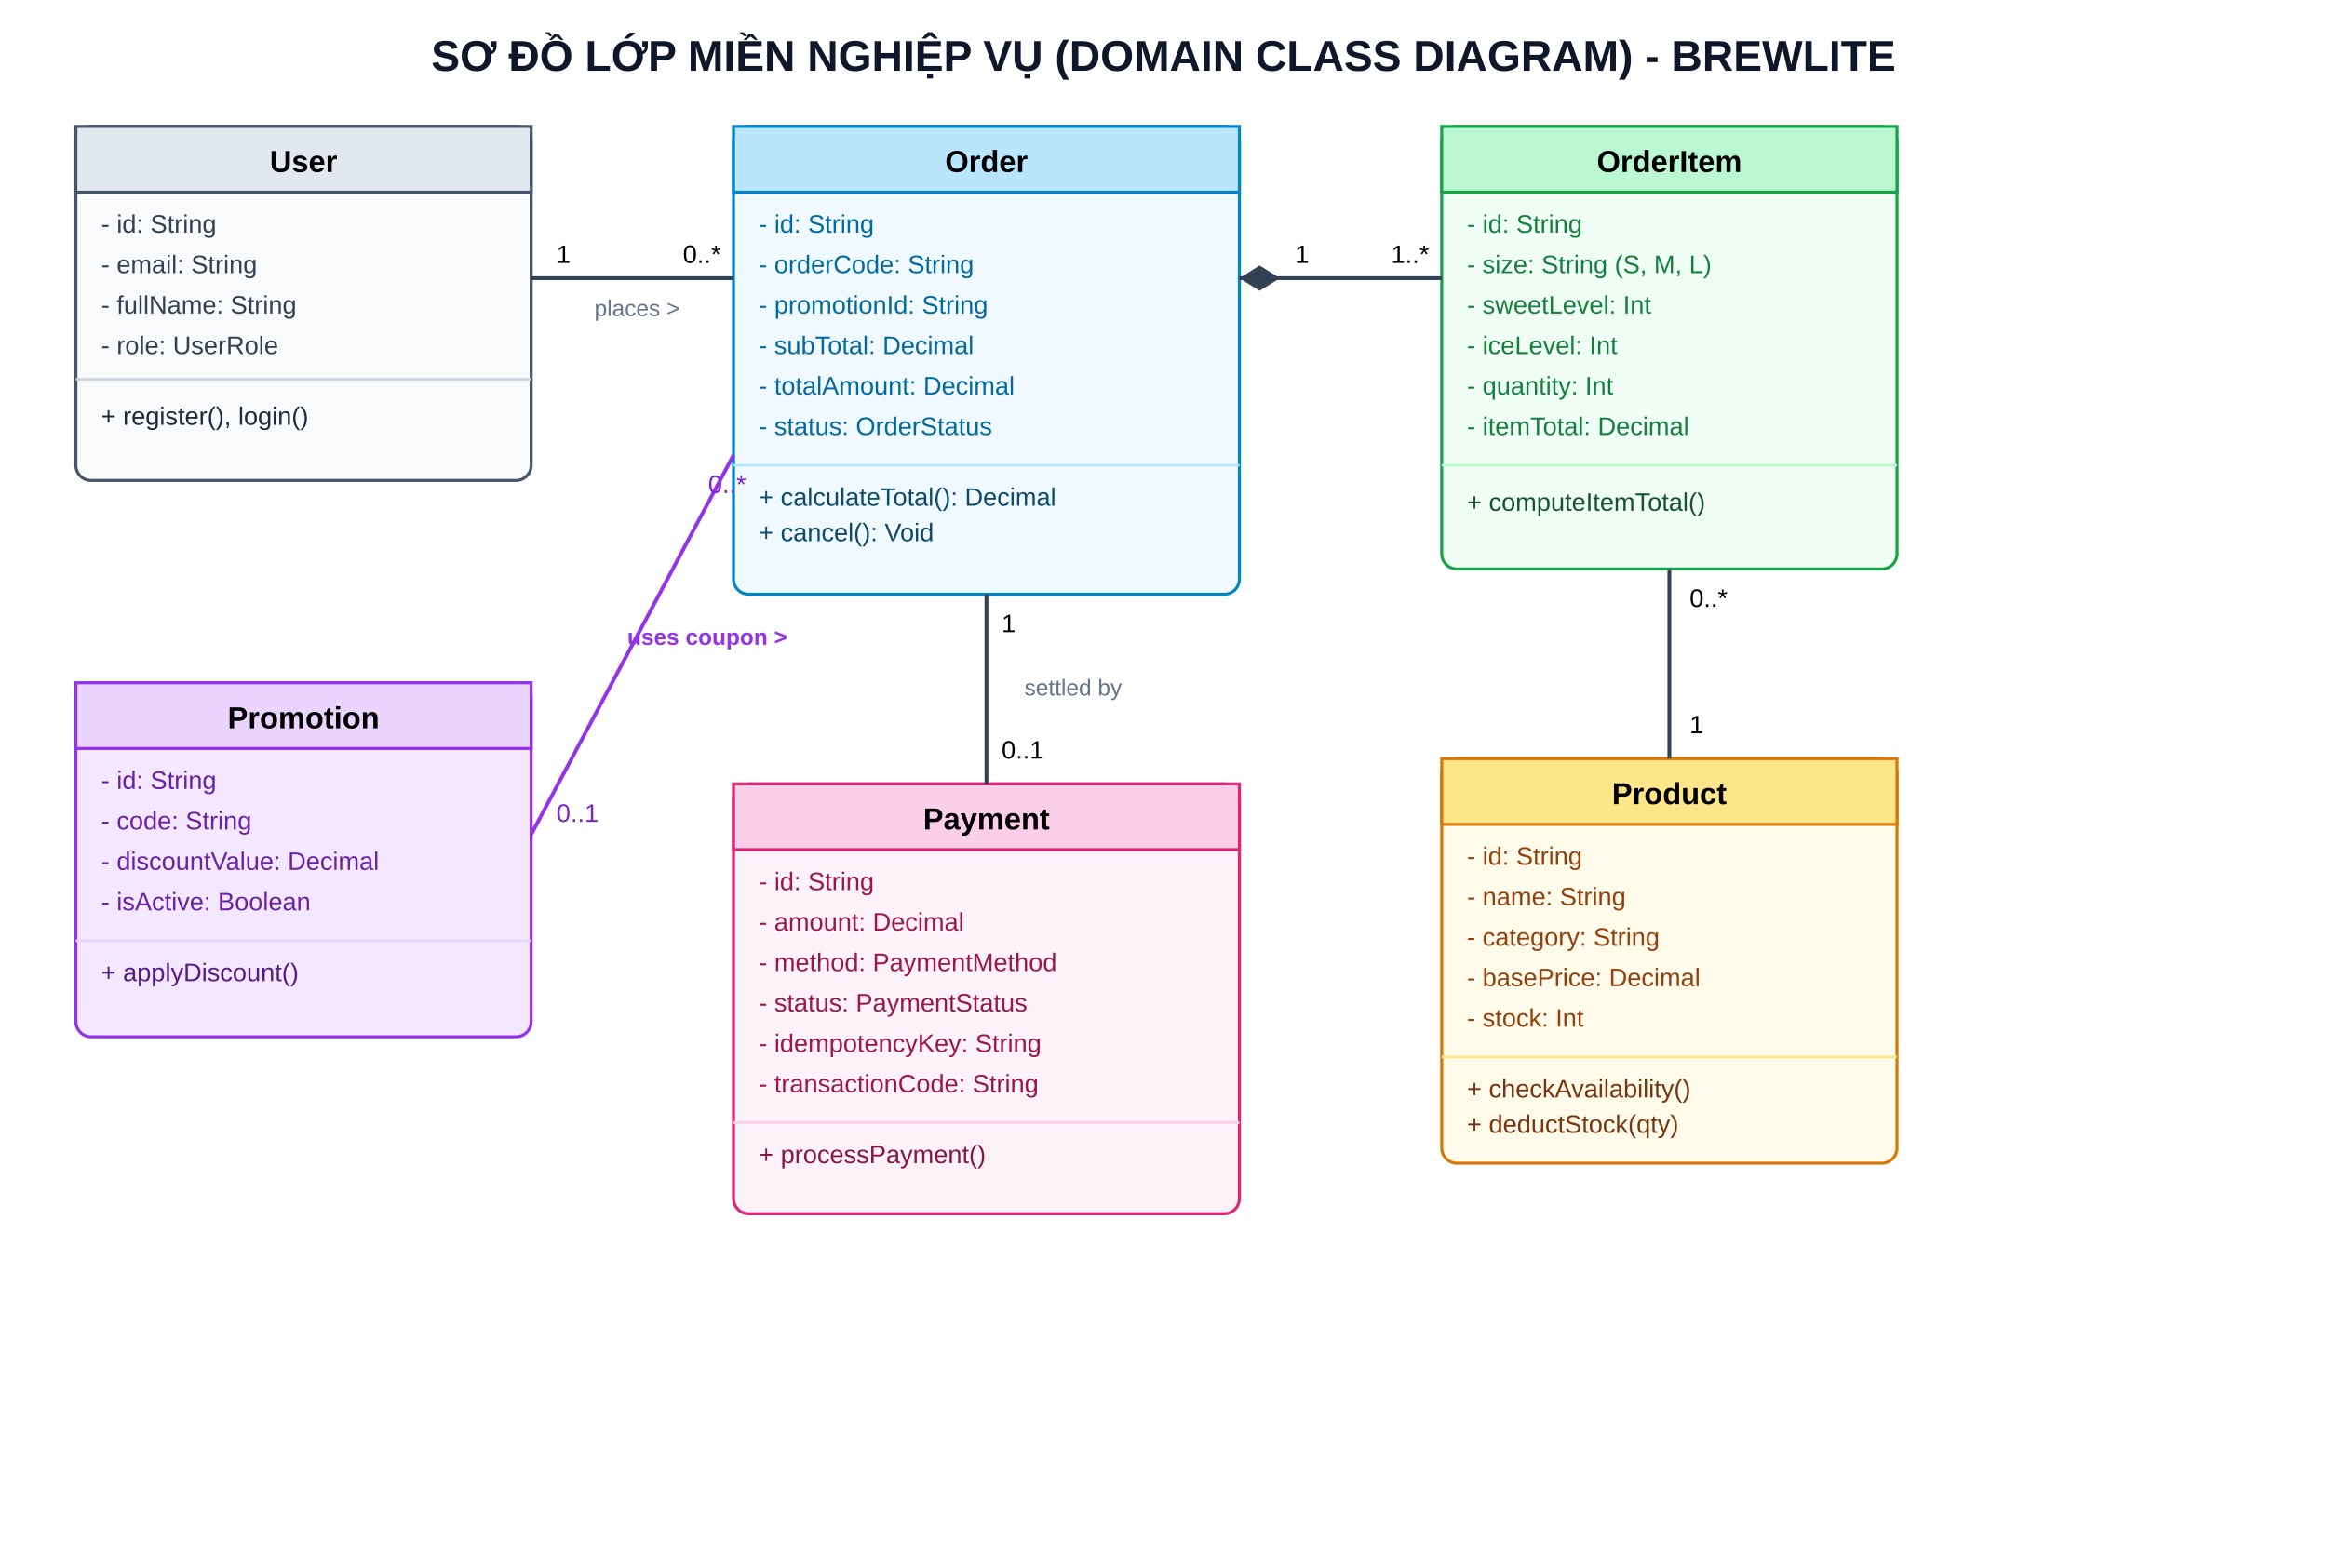
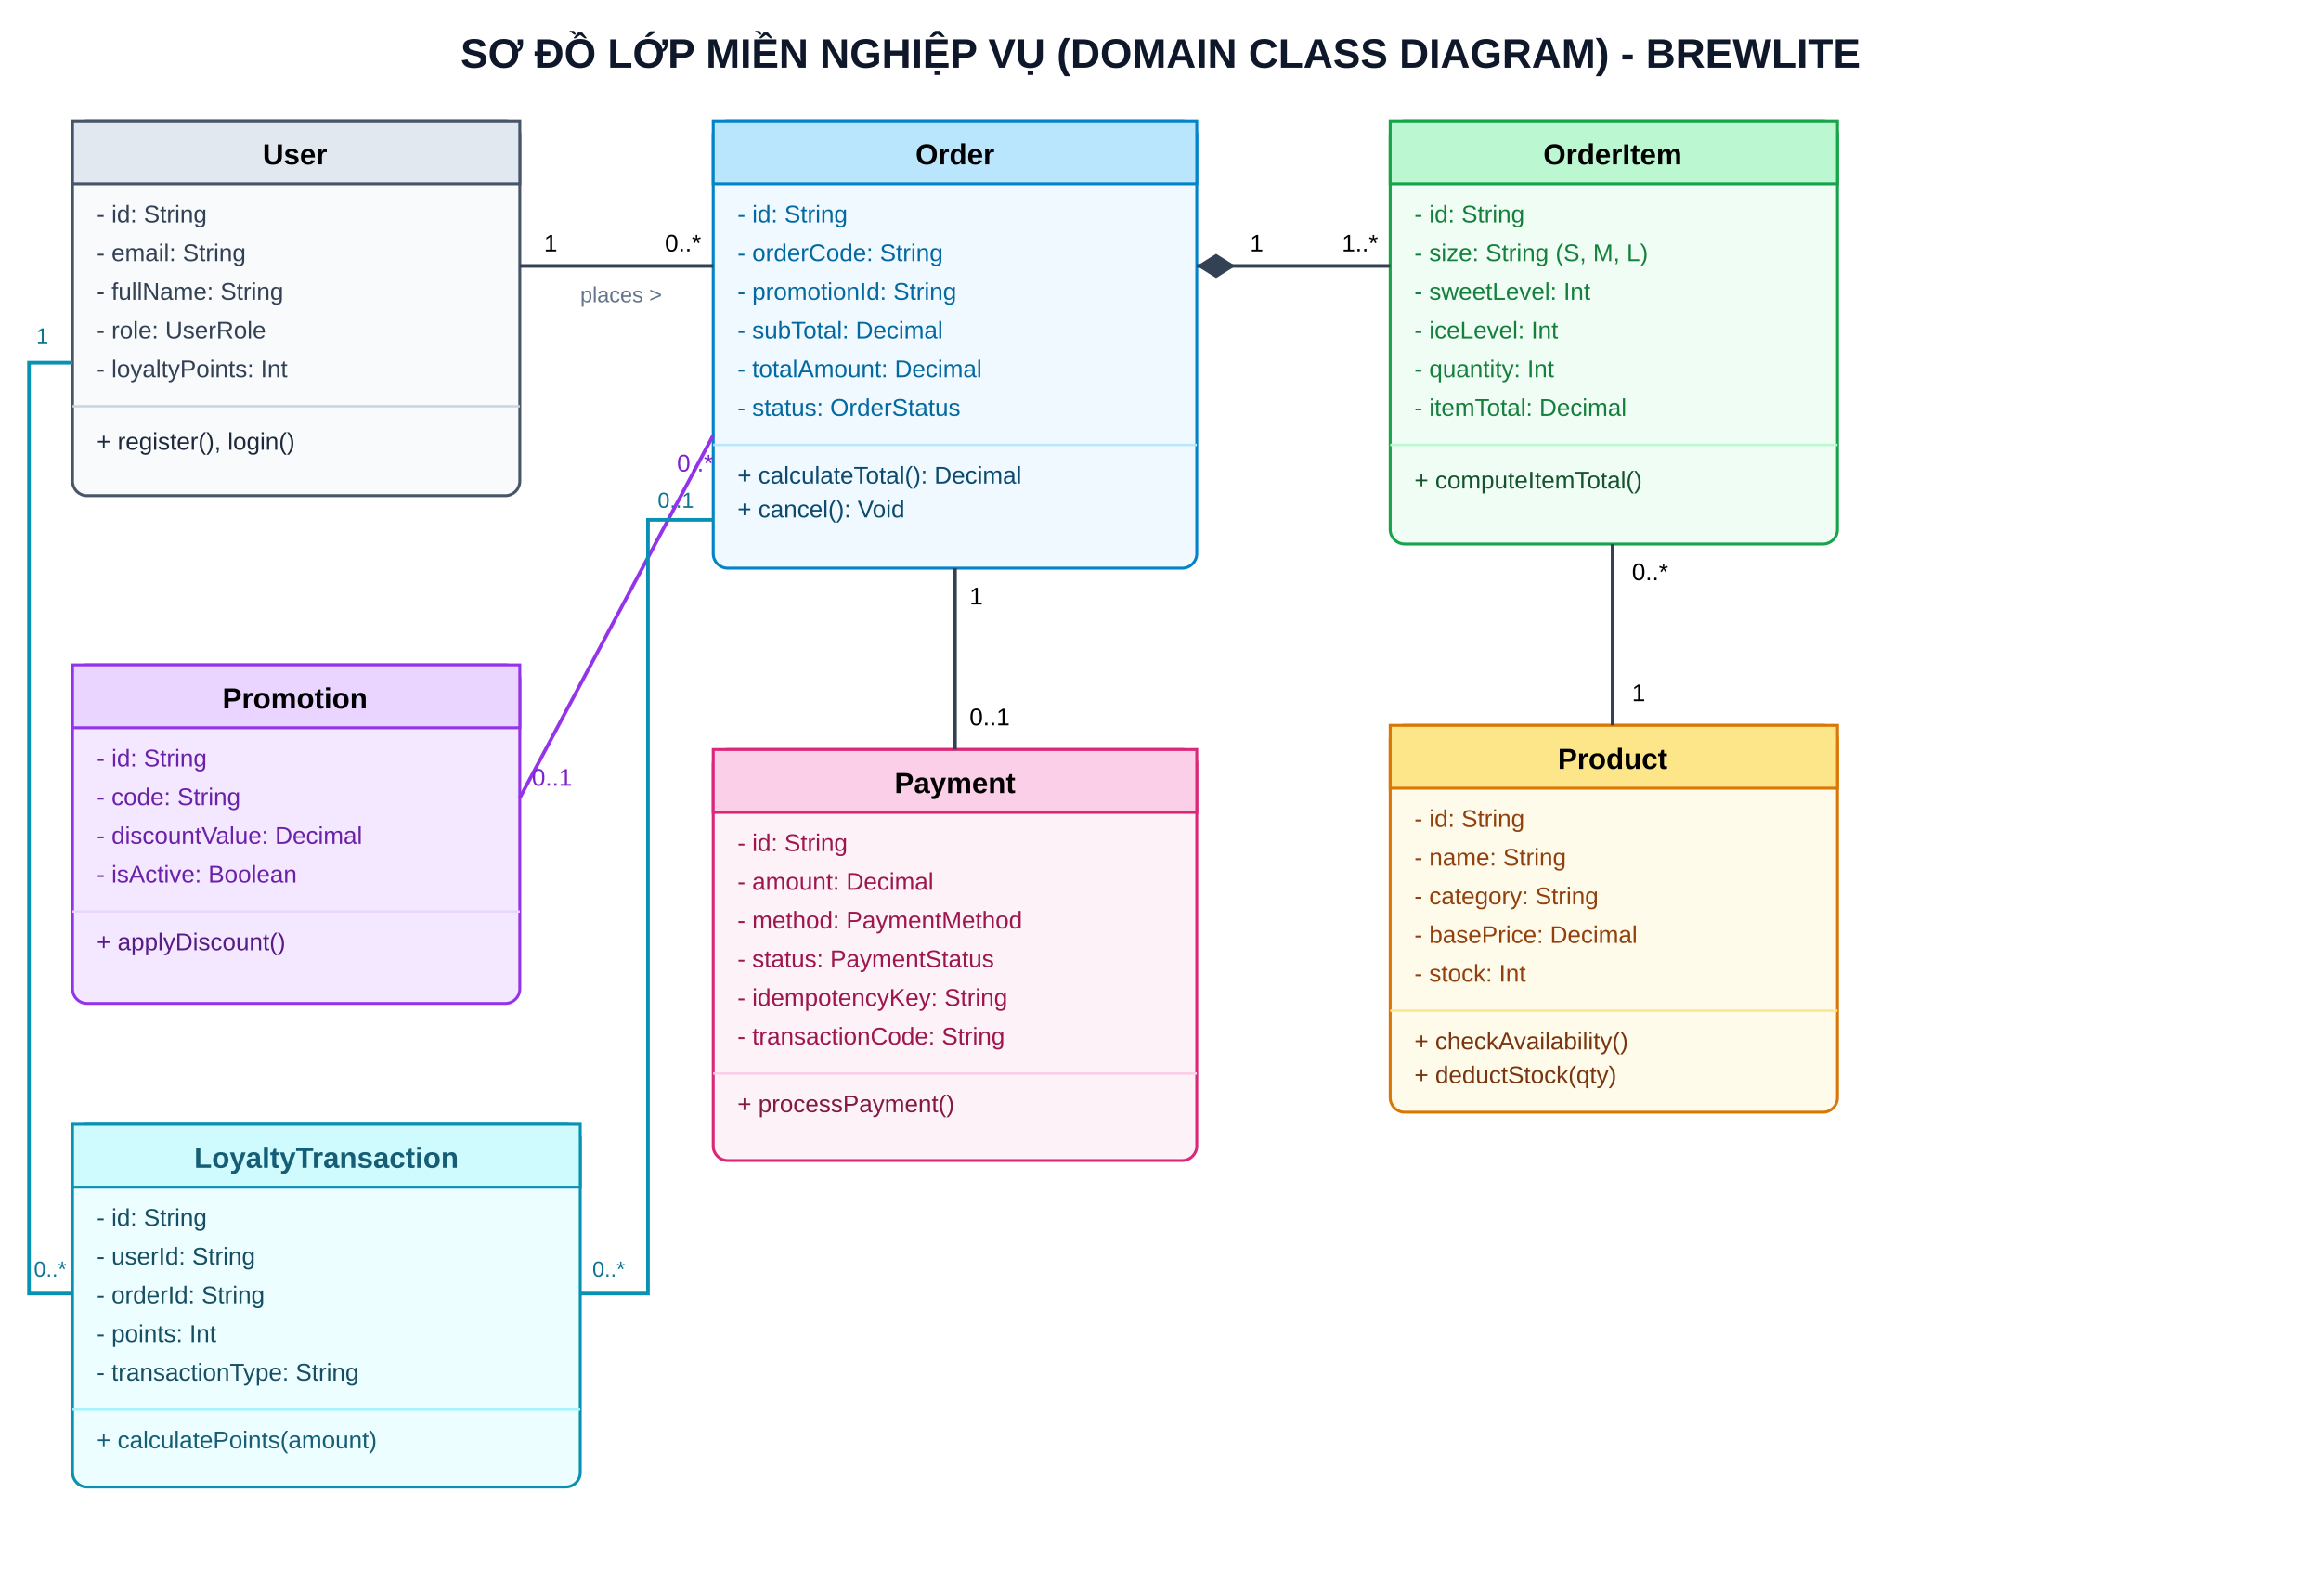
- <svg xmlns="http://www.w3.org/2000/svg" viewBox="0 0 920 620" width="100%" height="100%" style="background:#ffffff; font-family:'Segoe UI', Arial, sans-serif;">
-   <text x="460" y="28" font-size="17" font-weight="bold" text-anchor="middle" fill="#0f172a">SƠ ĐỒ LỚP MIỀN NGHIỆP VỤ (DOMAIN CLASS DIAGRAM) - BREWLITE</text>
-   <rect x="30" y="50" width="180" height="140" rx="6" fill="#f8fafc" stroke="#475569" stroke-width="1.2" />
-   <rect x="30" y="50" width="180" height="26" fill="#e2e8f0" stroke="#475569" stroke-width="1.2" />
-   <text x="120" y="68" font-size="12" font-weight="bold" text-anchor="middle">User</text>
+ <svg xmlns="http://www.w3.org/2000/svg" viewBox="0 0 960 660" width="100%" height="100%" style="background:#ffffff; font-family:'Segoe UI', Arial, sans-serif;">
+   <text x="480" y="28" font-size="17" font-weight="bold" text-anchor="middle" fill="#0f172a">SƠ ĐỒ LỚP MIỀN NGHIỆP VỤ (DOMAIN CLASS DIAGRAM) - BREWLITE</text>
+   <rect x="30" y="50" width="185" height="155" rx="6" fill="#f8fafc" stroke="#475569" stroke-width="1.2" />
+   <rect x="30" y="50" width="185" height="26" fill="#e2e8f0" stroke="#475569" stroke-width="1.2" />
+   <text x="122" y="68" font-size="12" font-weight="bold" text-anchor="middle">User</text>
  <text x="40" y="92" font-size="10" fill="#334155">- id: String</text>
  <text x="40" y="108" font-size="10" fill="#334155">- email: String</text>
  <text x="40" y="124" font-size="10" fill="#334155">- fullName: String</text>
  <text x="40" y="140" font-size="10" fill="#334155">- role: UserRole</text>
-   <line x1="30" y1="150" x2="210" y2="150" stroke="#cbd5e1" />
-   <text x="40" y="168" font-size="10" fill="#1e293b">+ register(), login()</text>
-   <rect x="290" y="50" width="200" height="185" rx="6" fill="#f0f9ff" stroke="#0284c7" stroke-width="1.2" />
-   <rect x="290" y="50" width="200" height="26" fill="#bae6fd" stroke="#0284c7" stroke-width="1.2" />
-   <text x="390" y="68" font-size="12" font-weight="bold" text-anchor="middle">Order</text>
-   <text x="300" y="92" font-size="10" fill="#0369a1">- id: String</text>
-   <text x="300" y="108" font-size="10" fill="#0369a1">- orderCode: String</text>
-   <text x="300" y="124" font-size="10" fill="#0369a1">- promotionId: String</text>
-   <text x="300" y="140" font-size="10" fill="#0369a1">- subTotal: Decimal</text>
-   <text x="300" y="156" font-size="10" fill="#0369a1">- totalAmount: Decimal</text>
-   <text x="300" y="172" font-size="10" fill="#0369a1">- status: OrderStatus</text>
-   <line x1="290" y1="184" x2="490" y2="184" stroke="#bae6fd" />
-   <text x="300" y="200" font-size="10" fill="#0c4a6e">+ calculateTotal(): Decimal</text>
-   <text x="300" y="214" font-size="10" fill="#0c4a6e">+ cancel(): Void</text>
-   <rect x="570" y="50" width="180" height="175" rx="6" fill="#f0fdf4" stroke="#16a34a" stroke-width="1.2" />
-   <rect x="570" y="50" width="180" height="26" fill="#bbf7d0" stroke="#16a34a" stroke-width="1.2" />
-   <text x="660" y="68" font-size="12" font-weight="bold" text-anchor="middle">OrderItem</text>
-   <text x="580" y="92" font-size="10" fill="#15803d">- id: String</text>
-   <text x="580" y="108" font-size="10" fill="#15803d">- size: String (S, M, L)</text>
-   <text x="580" y="124" font-size="10" fill="#15803d">- sweetLevel: Int</text>
-   <text x="580" y="140" font-size="10" fill="#15803d">- iceLevel: Int</text>
-   <text x="580" y="156" font-size="10" fill="#15803d">- quantity: Int</text>
-   <text x="580" y="172" font-size="10" fill="#15803d">- itemTotal: Decimal</text>
-   <line x1="570" y1="184" x2="750" y2="184" stroke="#bbf7d0" />
-   <text x="580" y="202" font-size="10" fill="#14532d">+ computeItemTotal()</text>
-   <rect x="570" y="300" width="180" height="160" rx="6" fill="#fffbeb" stroke="#d97706" stroke-width="1.2" />
-   <rect x="570" y="300" width="180" height="26" fill="#fde68a" stroke="#d97706" stroke-width="1.2" />
-   <text x="660" y="318" font-size="12" font-weight="bold" text-anchor="middle">Product</text>
-   <text x="580" y="342" font-size="10" fill="#92400e">- id: String</text>
-   <text x="580" y="358" font-size="10" fill="#92400e">- name: String</text>
-   <text x="580" y="374" font-size="10" fill="#92400e">- category: String</text>
-   <text x="580" y="390" font-size="10" fill="#92400e">- basePrice: Decimal</text>
-   <text x="580" y="406" font-size="10" fill="#92400e">- stock: Int</text>
-   <line x1="570" y1="418" x2="750" y2="418" stroke="#fde68a" />
-   <text x="580" y="434" font-size="10" fill="#78350f">+ checkAvailability()</text>
-   <text x="580" y="448" font-size="10" fill="#78350f">+ deductStock(qty)</text>
-   <rect x="290" y="310" width="200" height="170" rx="6" fill="#fdf2f8" stroke="#db2777" stroke-width="1.2" />
-   <rect x="290" y="310" width="200" height="26" fill="#fbcfe8" stroke="#db2777" stroke-width="1.2" />
-   <text x="390" y="328" font-size="12" font-weight="bold" text-anchor="middle">Payment</text>
-   <text x="300" y="352" font-size="10" fill="#9d174d">- id: String</text>
-   <text x="300" y="368" font-size="10" fill="#9d174d">- amount: Decimal</text>
-   <text x="300" y="384" font-size="10" fill="#9d174d">- method: PaymentMethod</text>
-   <text x="300" y="400" font-size="10" fill="#9d174d">- status: PaymentStatus</text>
-   <text x="300" y="416" font-size="10" fill="#9d174d">- idempotencyKey: String</text>
-   <text x="300" y="432" font-size="10" fill="#9d174d">- transactionCode: String</text>
-   <line x1="290" y1="444" x2="490" y2="444" stroke="#fbcfe8" />
-   <text x="300" y="460" font-size="10" fill="#831843">+ processPayment()</text>
-   <rect x="30" y="270" width="180" height="140" rx="6" fill="#f3e8ff" stroke="#9333ea" stroke-width="1.2" />
-   <rect x="30" y="270" width="180" height="26" fill="#e9d5ff" stroke="#9333ea" stroke-width="1.2" />
-   <text x="120" y="288" font-size="12" font-weight="bold" text-anchor="middle">Promotion</text>
-   <text x="40" y="312" font-size="10" fill="#6b21a8">- id: String</text>
-   <text x="40" y="328" font-size="10" fill="#6b21a8">- code: String</text>
-   <text x="40" y="344" font-size="10" fill="#6b21a8">- discountValue: Decimal</text>
-   <text x="40" y="360" font-size="10" fill="#6b21a8">- isActive: Boolean</text>
-   <line x1="30" y1="372" x2="210" y2="372" stroke="#e9d5ff" />
-   <text x="40" y="388" font-size="10" fill="#581c87">+ applyDiscount()</text>
-   <line x1="210" y1="110" x2="290" y2="110" stroke="#334155" stroke-width="1.5" />
-   <text x="220" y="104" font-size="10">1</text>
-   <text x="270" y="104" font-size="10">0..*</text>
-   <text x="235" y="125" font-size="9" fill="#64748b">places &gt;</text>
-   <line x1="490" y1="110" x2="570" y2="110" stroke="#334155" stroke-width="1.5" />
-   <polygon points="490,110 498,105 506,110 498,115" fill="#334155" />
-   <text x="512" y="104" font-size="10">1</text>
-   <text x="550" y="104" font-size="10">1..*</text>
-   <line x1="660" y1="225" x2="660" y2="300" stroke="#334155" stroke-width="1.5" />
-   <text x="668" y="240" font-size="10">0..*</text>
-   <text x="668" y="290" font-size="10">1</text>
-   <line x1="390" y1="235" x2="390" y2="310" stroke="#334155" stroke-width="1.5" />
-   <text x="396" y="250" font-size="10">1</text>
-   <text x="396" y="300" font-size="10">0..1</text>
-   <text x="405" y="275" font-size="9" fill="#64748b">settled by</text>
-   <line x1="290" y1="180" x2="210" y2="330" stroke="#9333ea" stroke-width="1.5" />
+   <text x="40" y="156" font-size="10" fill="#334155">- loyaltyPoints: Int</text>
+   <line x1="30" y1="168" x2="215" y2="168" stroke="#cbd5e1" />
+   <text x="40" y="186" font-size="10" fill="#1e293b">+ register(), login()</text>
+   <rect x="295" y="50" width="200" height="185" rx="6" fill="#f0f9ff" stroke="#0284c7" stroke-width="1.2" />
+   <rect x="295" y="50" width="200" height="26" fill="#bae6fd" stroke="#0284c7" stroke-width="1.2" />
+   <text x="395" y="68" font-size="12" font-weight="bold" text-anchor="middle">Order</text>
+   <text x="305" y="92" font-size="10" fill="#0369a1">- id: String</text>
+   <text x="305" y="108" font-size="10" fill="#0369a1">- orderCode: String</text>
+   <text x="305" y="124" font-size="10" fill="#0369a1">- promotionId: String</text>
+   <text x="305" y="140" font-size="10" fill="#0369a1">- subTotal: Decimal</text>
+   <text x="305" y="156" font-size="10" fill="#0369a1">- totalAmount: Decimal</text>
+   <text x="305" y="172" font-size="10" fill="#0369a1">- status: OrderStatus</text>
+   <line x1="295" y1="184" x2="495" y2="184" stroke="#bae6fd" />
+   <text x="305" y="200" font-size="10" fill="#0c4a6e">+ calculateTotal(): Decimal</text>
+   <text x="305" y="214" font-size="10" fill="#0c4a6e">+ cancel(): Void</text>
+   <rect x="575" y="50" width="185" height="175" rx="6" fill="#f0fdf4" stroke="#16a34a" stroke-width="1.2" />
+   <rect x="575" y="50" width="185" height="26" fill="#bbf7d0" stroke="#16a34a" stroke-width="1.2" />
+   <text x="667" y="68" font-size="12" font-weight="bold" text-anchor="middle">OrderItem</text>
+   <text x="585" y="92" font-size="10" fill="#15803d">- id: String</text>
+   <text x="585" y="108" font-size="10" fill="#15803d">- size: String (S, M, L)</text>
+   <text x="585" y="124" font-size="10" fill="#15803d">- sweetLevel: Int</text>
+   <text x="585" y="140" font-size="10" fill="#15803d">- iceLevel: Int</text>
+   <text x="585" y="156" font-size="10" fill="#15803d">- quantity: Int</text>
+   <text x="585" y="172" font-size="10" fill="#15803d">- itemTotal: Decimal</text>
+   <line x1="575" y1="184" x2="760" y2="184" stroke="#bbf7d0" />
+   <text x="585" y="202" font-size="10" fill="#14532d">+ computeItemTotal()</text>
+   <rect x="575" y="300" width="185" height="160" rx="6" fill="#fffbeb" stroke="#d97706" stroke-width="1.2" />
+   <rect x="575" y="300" width="185" height="26" fill="#fde68a" stroke="#d97706" stroke-width="1.2" />
+   <text x="667" y="318" font-size="12" font-weight="bold" text-anchor="middle">Product</text>
+   <text x="585" y="342" font-size="10" fill="#92400e">- id: String</text>
+   <text x="585" y="358" font-size="10" fill="#92400e">- name: String</text>
+   <text x="585" y="374" font-size="10" fill="#92400e">- category: String</text>
+   <text x="585" y="390" font-size="10" fill="#92400e">- basePrice: Decimal</text>
+   <text x="585" y="406" font-size="10" fill="#92400e">- stock: Int</text>
+   <line x1="575" y1="418" x2="760" y2="418" stroke="#fde68a" />
+   <text x="585" y="434" font-size="10" fill="#78350f">+ checkAvailability()</text>
+   <text x="585" y="448" font-size="10" fill="#78350f">+ deductStock(qty)</text>
+   <rect x="295" y="310" width="200" height="170" rx="6" fill="#fdf2f8" stroke="#db2777" stroke-width="1.2" />
+   <rect x="295" y="310" width="200" height="26" fill="#fbcfe8" stroke="#db2777" stroke-width="1.2" />
+   <text x="395" y="328" font-size="12" font-weight="bold" text-anchor="middle">Payment</text>
+   <text x="305" y="352" font-size="10" fill="#9d174d">- id: String</text>
+   <text x="305" y="368" font-size="10" fill="#9d174d">- amount: Decimal</text>
+   <text x="305" y="384" font-size="10" fill="#9d174d">- method: PaymentMethod</text>
+   <text x="305" y="400" font-size="10" fill="#9d174d">- status: PaymentStatus</text>
+   <text x="305" y="416" font-size="10" fill="#9d174d">- idempotencyKey: String</text>
+   <text x="305" y="432" font-size="10" fill="#9d174d">- transactionCode: String</text>
+   <line x1="295" y1="444" x2="495" y2="444" stroke="#fbcfe8" />
+   <text x="305" y="460" font-size="10" fill="#831843">+ processPayment()</text>
+   <rect x="30" y="275" width="185" height="140" rx="6" fill="#f3e8ff" stroke="#9333ea" stroke-width="1.2" />
+   <rect x="30" y="275" width="185" height="26" fill="#e9d5ff" stroke="#9333ea" stroke-width="1.2" />
+   <text x="122" y="293" font-size="12" font-weight="bold" text-anchor="middle">Promotion</text>
+   <text x="40" y="317" font-size="10" fill="#6b21a8">- id: String</text>
+   <text x="40" y="333" font-size="10" fill="#6b21a8">- code: String</text>
+   <text x="40" y="349" font-size="10" fill="#6b21a8">- discountValue: Decimal</text>
+   <text x="40" y="365" font-size="10" fill="#6b21a8">- isActive: Boolean</text>
+   <line x1="30" y1="377" x2="215" y2="377" stroke="#e9d5ff" />
+   <text x="40" y="393" font-size="10" fill="#581c87">+ applyDiscount()</text>
+   <rect x="30" y="465" width="210" height="150" rx="6" fill="#ecfeff" stroke="#0891b2" stroke-width="1.2" />
+   <rect x="30" y="465" width="210" height="26" fill="#cffafe" stroke="#0891b2" stroke-width="1.2" />
+   <text x="135" y="483" font-size="12" font-weight="bold" text-anchor="middle" fill="#155e75">LoyaltyTransaction</text>
+   <text x="40" y="507" font-size="10" fill="#164e63">- id: String</text>
+   <text x="40" y="523" font-size="10" fill="#164e63">- userId: String</text>
+   <text x="40" y="539" font-size="10" fill="#164e63">- orderId: String</text>
+   <text x="40" y="555" font-size="10" fill="#164e63">- points: Int</text>
+   <text x="40" y="571" font-size="10" fill="#164e63">- transactionType: String</text>
+   <line x1="30" y1="583" x2="240" y2="583" stroke="#a5f3fc" />
+   <text x="40" y="599" font-size="10" fill="#155e75">+ calculatePoints(amount)</text>
+   <line x1="215" y1="110" x2="295" y2="110" stroke="#334155" stroke-width="1.5" />
+   <text x="225" y="104" font-size="10">1</text>
+   <text x="275" y="104" font-size="10">0..*</text>
+   <text x="240" y="125" font-size="9" fill="#64748b">places &gt;</text>
+   <line x1="495" y1="110" x2="575" y2="110" stroke="#334155" stroke-width="1.5" />
+   <polygon points="495,110 503,105 511,110 503,115" fill="#334155" />
+   <text x="517" y="104" font-size="10">1</text>
+   <text x="555" y="104" font-size="10">1..*</text>
+   <line x1="667" y1="225" x2="667" y2="300" stroke="#334155" stroke-width="1.5" />
+   <text x="675" y="240" font-size="10">0..*</text>
+   <text x="675" y="290" font-size="10">1</text>
+   <line x1="395" y1="235" x2="395" y2="310" stroke="#334155" stroke-width="1.5" />
+   <text x="401" y="250" font-size="10">1</text>
+   <text x="401" y="300" font-size="10">0..1</text>
+   <line x1="295" y1="180" x2="215" y2="330" stroke="#9333ea" stroke-width="1.5" />
  <text x="280" y="195" font-size="10" fill="#7e22ce">0..*</text>
  <text x="220" y="325" font-size="10" fill="#7e22ce">0..1</text>
-   <text x="248" y="255" font-size="9" fill="#9333ea" font-weight="bold">uses coupon &gt;</text>
+   <polyline points="30,150 12,150 12,535 30,535" fill="none" stroke="#0891b2" stroke-width="1.5" />
+   <text x="15" y="142" font-size="9" fill="#0e7490">1</text>
+   <text x="14" y="528" font-size="9" fill="#0e7490">0..*</text>
+   <polyline points="295,215 268,215 268,535 240,535" fill="none" stroke="#0891b2" stroke-width="1.5" />
+   <text x="272" y="210" font-size="9" fill="#0e7490">0..1</text>
+   <text x="245" y="528" font-size="9" fill="#0e7490">0..*</text>
</svg>
